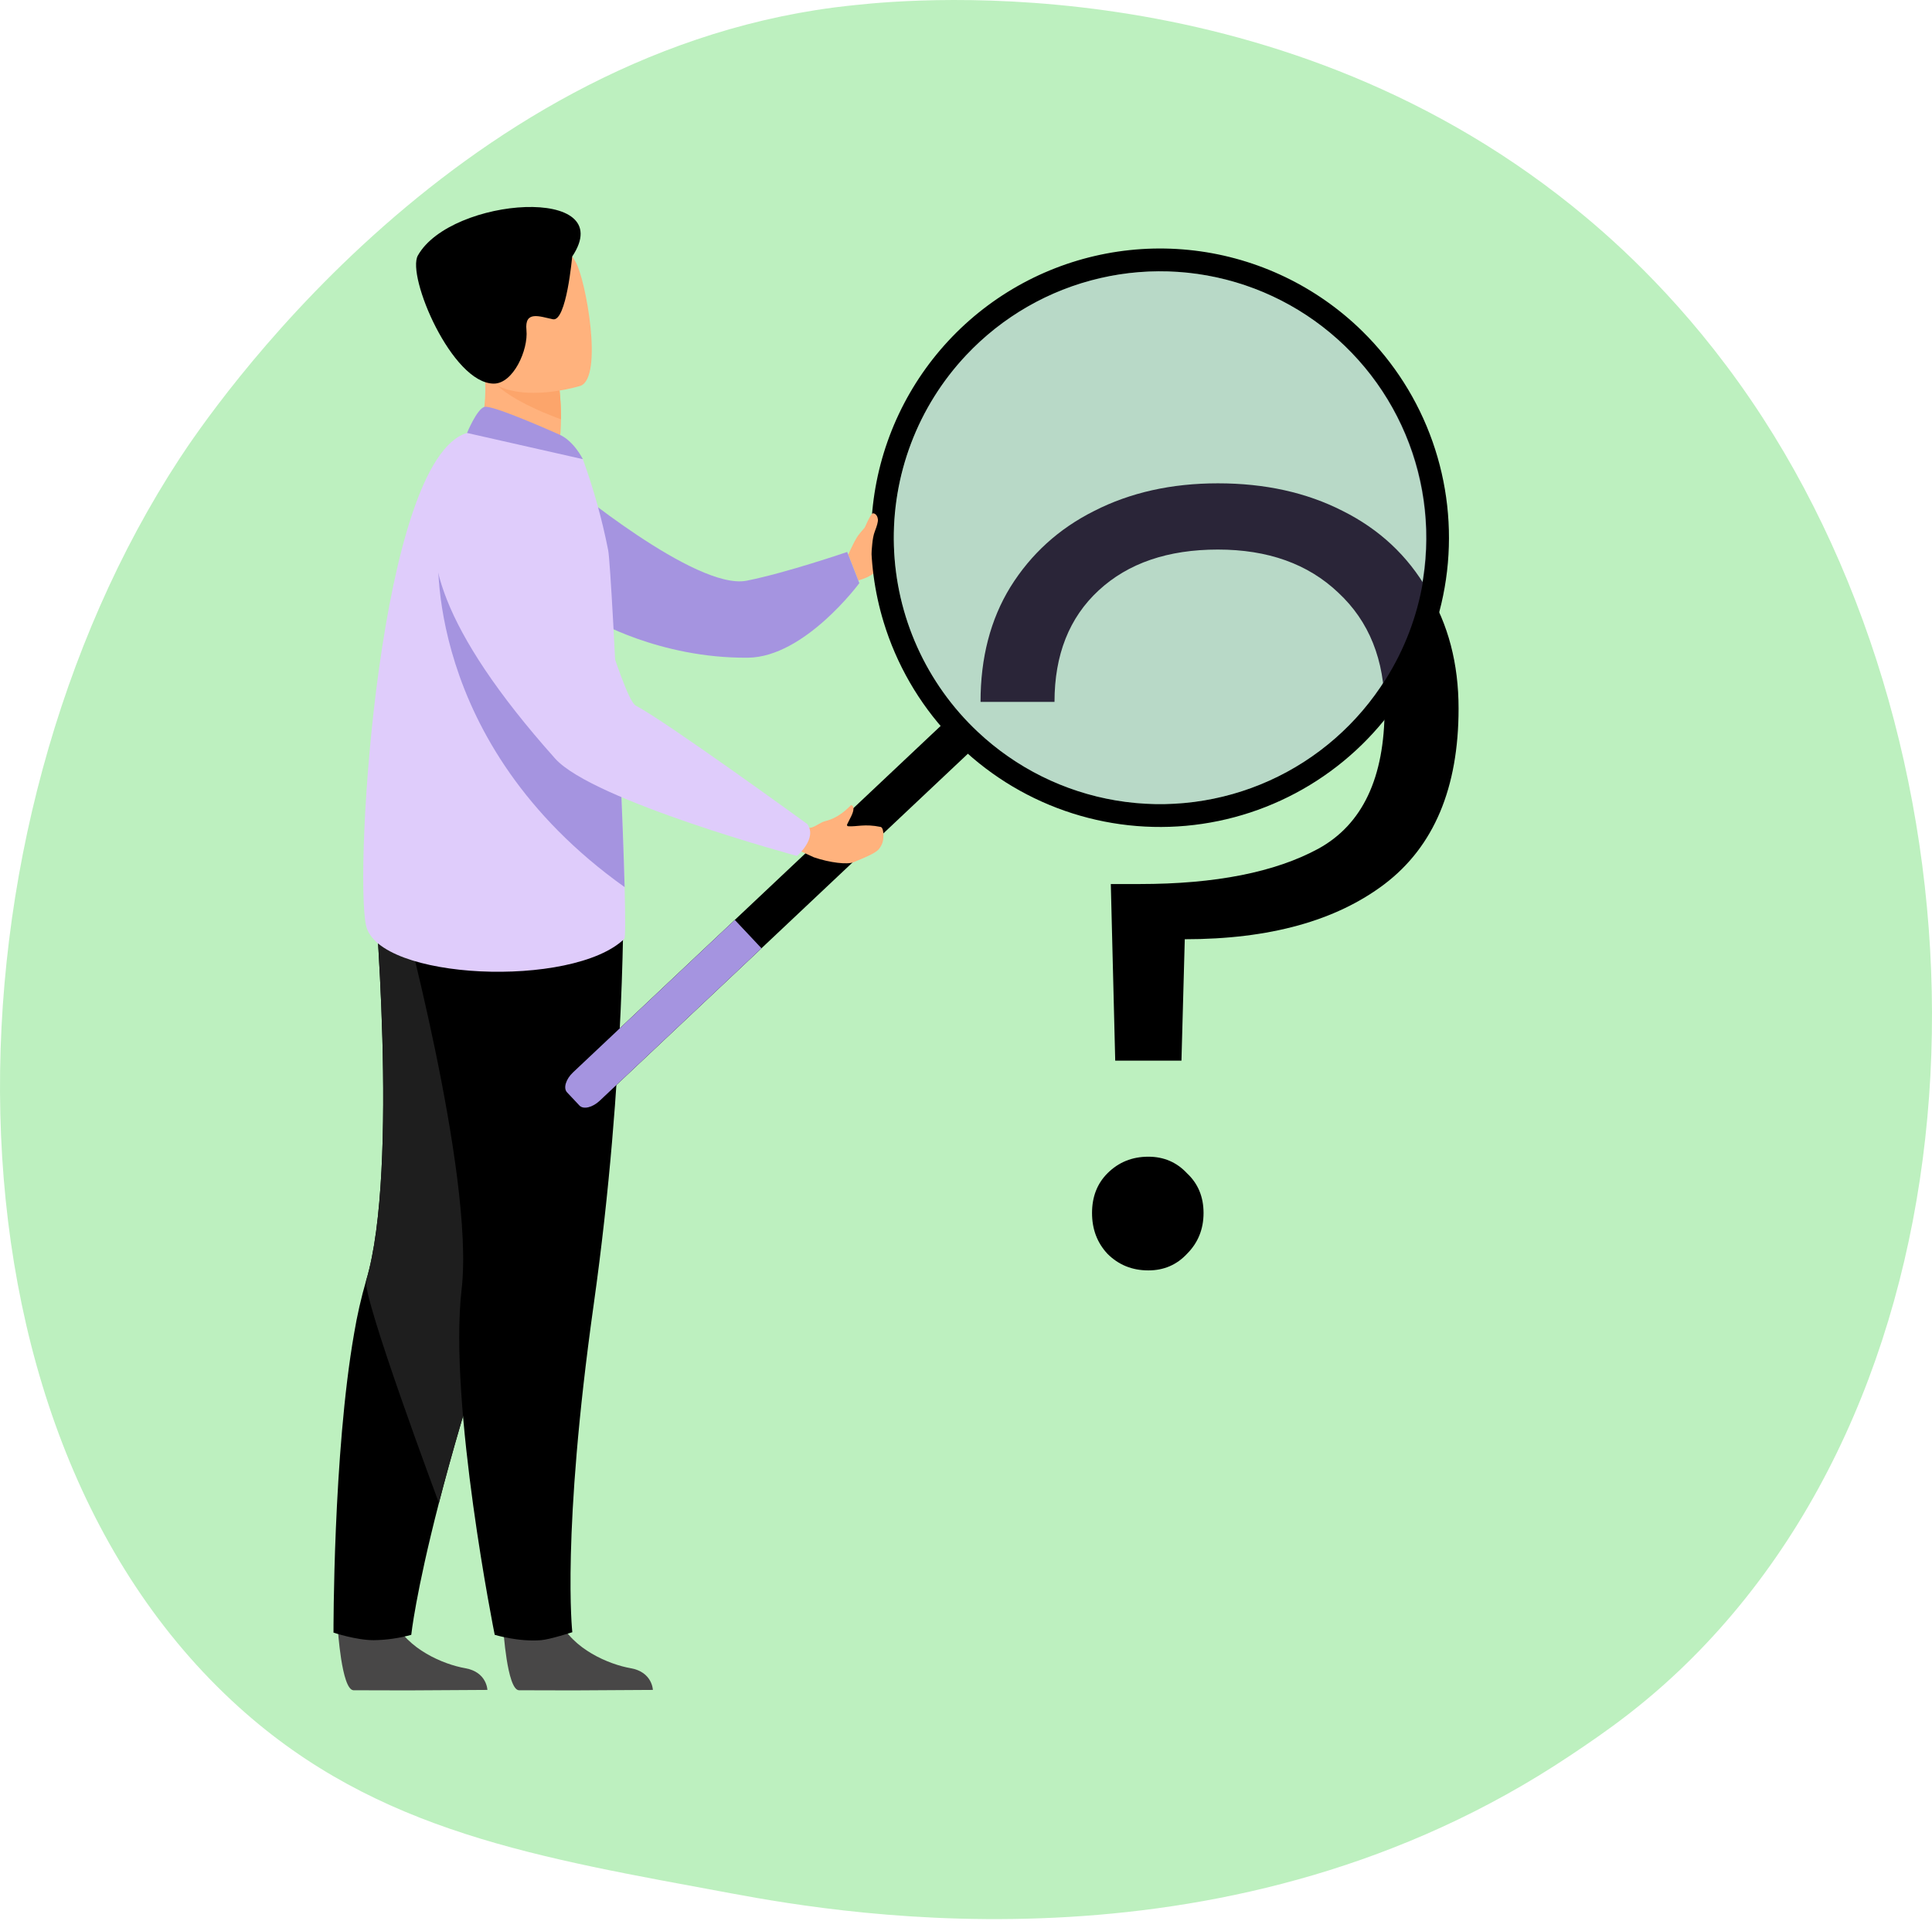
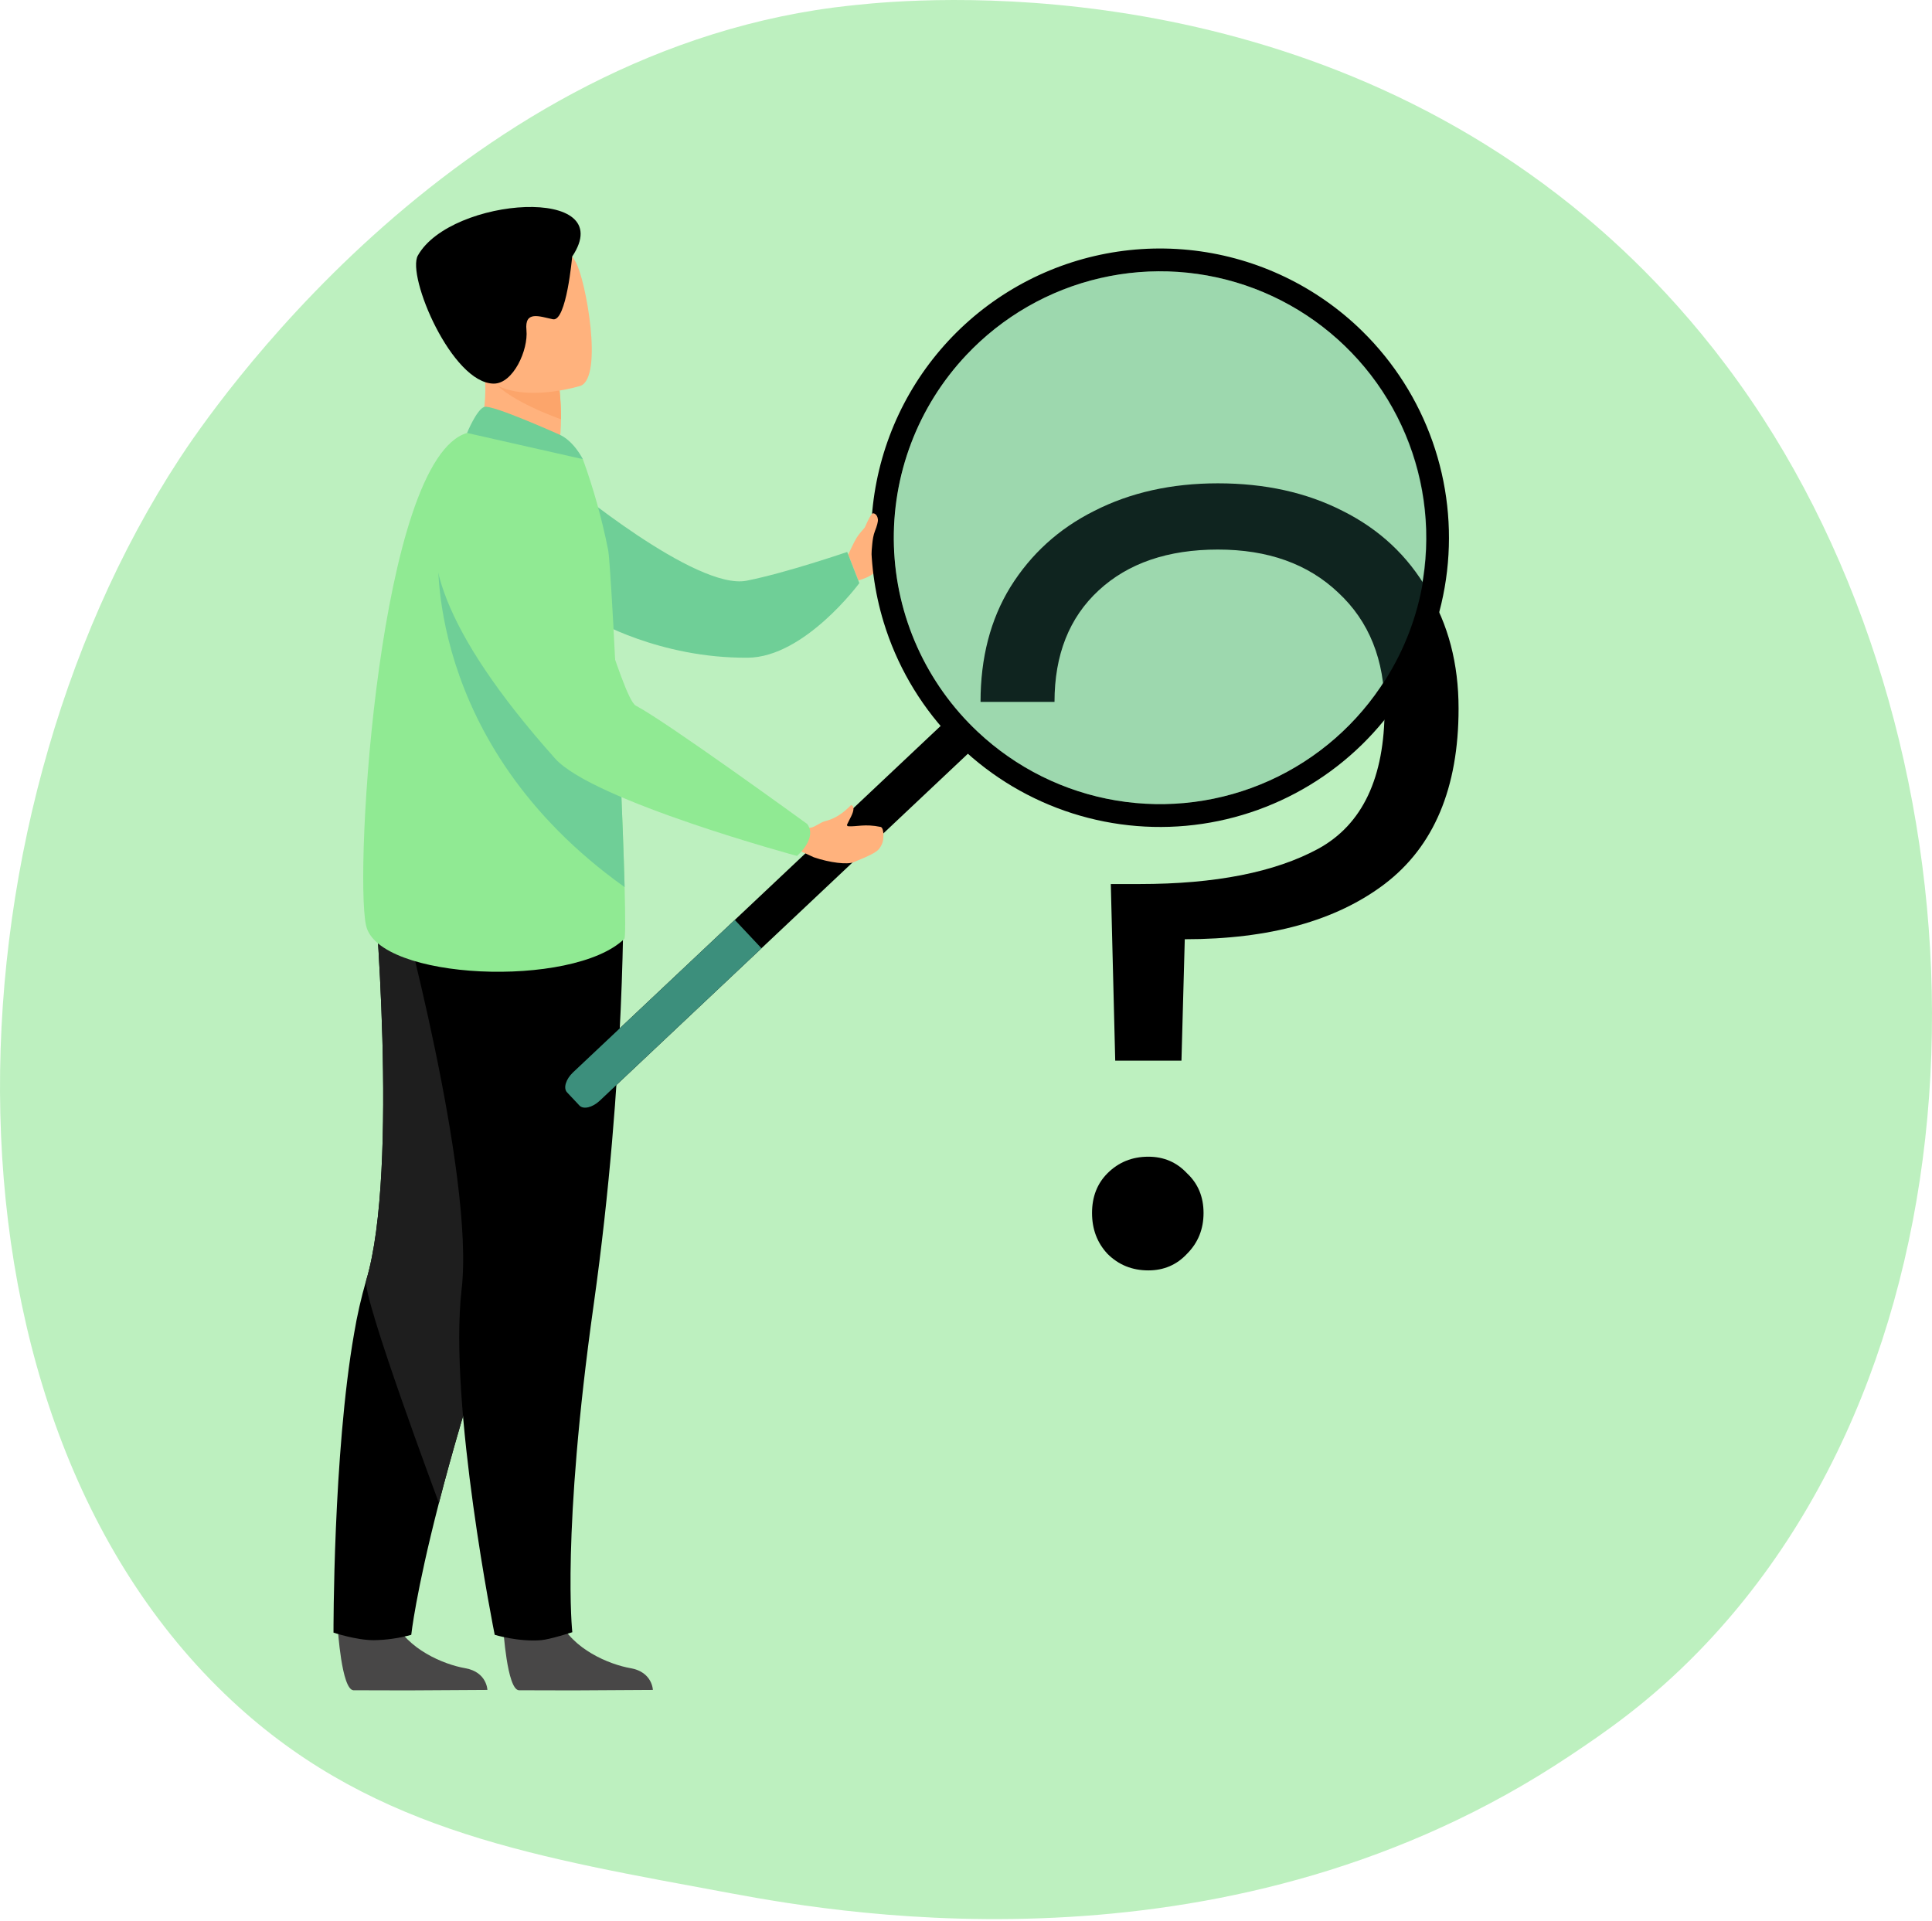
<svg xmlns="http://www.w3.org/2000/svg" width="168" height="167" viewBox="0 0 168 167" fill="none">
  <path d="M147.787 143.534C143.414 148.041 139.501 150.69 136.506 152.69C107.289 172.194 73.891 166.572 63.566 164.651C46.906 161.551 32.843 159.364 20.761 148.45C-6.694 123.65 -5.358 71.916 15.62 39.87C18.108 36.07 39.055 5.026 72.525 0.651C73.344 0.544 73.955 0.483 74.49 0.427C79.667 -0.122 111.753 -3.014 137.915 18.9C141.66 22.037 147.687 27.696 153.276 36.325C173.711 67.88 173.776 116.751 147.787 143.534Z" fill="#BDF0BF" />
  <path d="M73.76 48.234C73.76 48.234 74.203 47.235 74.491 46.762C74.779 46.288 76.007 44.902 76.216 45.215C76.426 45.529 77.262 47.642 76.817 48.234C76.373 48.826 76.846 49.855 74.637 50.478L73.76 48.234Z" fill="#FFB27D" />
-   <path d="M49.207 41.924C49.207 41.924 60.517 51.375 64.927 50.5C68.375 49.816 73.668 48 73.668 48L74.726 50.71C74.726 50.71 69.98 57.155 65.032 57.197C57.297 57.263 51.583 53.845 51.583 53.845L49.207 41.924Z" fill="#a594e0" />
+   <path d="M49.207 41.924C49.207 41.924 60.517 51.375 64.927 50.5C68.375 49.816 73.668 48 73.668 48L74.726 50.71C74.726 50.71 69.98 57.155 65.032 57.197C57.297 57.263 51.583 53.845 51.583 53.845L49.207 41.924Z" fill="#6FCF97" />
  <path d="M29.373 141.612C29.373 141.612 29.702 146.914 30.726 146.991C30.862 147.001 35.923 147.001 35.923 147.001L42.383 146.963C42.383 146.963 42.341 145.405 40.453 145.075C38.564 144.746 35.403 143.417 34.26 140.919C33.056 138.29 29.373 141.612 29.373 141.612Z" fill="#484747" />
  <path d="M29 141.98C29 141.98 30.964 142.638 32.497 142.638C33.601 142.624 34.698 142.467 35.762 142.172C35.762 142.172 36.132 138.592 38.166 130.705C39.233 126.571 40.756 121.256 42.923 114.651C48.916 96.398 50.738 85.72 50.904 84.709C50.913 84.656 50.917 84.629 50.917 84.629L50.897 84.62L32.475 76.522C32.475 76.522 34.752 101.679 31.846 111.336C31.405 112.856 31.053 114.401 30.792 115.962C28.957 126.451 29 141.98 29 141.98Z" fill="black" />
  <path d="M38.166 130.705C39.232 126.571 40.756 121.256 42.923 114.651C48.915 96.398 50.737 85.72 50.904 84.709C50.902 84.678 50.9 84.65 50.897 84.62L32.474 76.522C32.474 76.522 34.751 101.679 31.846 111.336C31.439 112.686 38.166 130.705 38.166 130.705Z" fill="#1E1E1E" />
  <path d="M43.762 141.612C43.762 141.612 44.09 146.914 45.115 146.991C45.251 147.001 50.312 147.001 50.312 147.001L56.772 146.963C56.772 146.963 56.73 145.405 54.841 145.075C52.953 144.746 49.792 143.417 48.648 140.919C47.445 138.29 43.762 141.612 43.762 141.612Z" fill="#484747" />
  <path d="M54.206 77.115C54.206 77.115 54.446 93.417 51.628 113.434C48.811 133.45 49.766 141.945 49.766 141.945C49.766 141.945 47.83 142.573 47.049 142.637C45.059 142.799 43.018 142.17 43.018 142.17C43.018 142.17 38.985 122.147 40.141 112.128C41.297 102.109 34.619 77.751 34.619 77.751L54.206 77.115Z" fill="black" />
  <path d="M41.143 38.966L44.739 41.327L48.014 40.4C48.613 39.544 48.772 37.896 48.78 36.468C48.784 35.594 48.741 34.72 48.652 33.85L43.8 31.707L41.99 30.908C41.995 30.936 42.131 32.396 42.15 32.609C42.488 36.394 41.143 38.966 41.143 38.966Z" fill="#FFB27D" />
-   <path d="M54.289 81.648C49.813 85.974 32.873 85.246 31.829 80.48C30.784 75.713 32.967 39.902 40.613 37.652C42.2 37.185 50.682 39.93 50.682 39.93C51.618 42.511 52.355 45.16 52.886 47.854C53.056 48.718 53.55 57.869 53.92 66.431C54.093 70.435 54.239 74.311 54.314 77.149C54.382 79.806 54.385 81.553 54.289 81.648Z" fill="#dfccfb" />
+   <path d="M54.289 81.648C49.813 85.974 32.873 85.246 31.829 80.48C30.784 75.713 32.967 39.902 40.613 37.652C42.2 37.185 50.682 39.93 50.682 39.93C51.618 42.511 52.355 45.16 52.886 47.854C53.056 48.718 53.55 57.869 53.92 66.431C54.093 70.435 54.239 74.311 54.314 77.149C54.382 79.806 54.385 81.553 54.289 81.648Z" fill="#90EA93" />
  <path d="M42.513 32.676C43.498 34.342 46.951 35.8 48.781 36.468C48.785 35.594 48.742 34.72 48.652 33.85L43.8 31.706C42.728 31.692 42.075 31.932 42.513 32.676Z" fill="#FCA56B" />
  <path d="M50.482 33.554C50.482 33.554 42.665 35.996 41.221 31.099C39.777 26.201 37.796 23.218 42.726 21.453C47.656 19.687 49.181 21.268 50.06 22.785C50.94 24.303 52.478 32.793 50.482 33.554Z" fill="#FFB27D" />
  <path d="M49.754 22.313C49.754 22.313 49.256 28.012 48.078 27.764C46.901 27.517 45.605 26.988 45.778 28.706C45.951 30.423 44.633 33.368 42.935 33.361C39.295 33.346 35.339 23.994 36.336 22.22C39.212 17.104 53.911 16.071 49.754 22.313Z" fill="black" />
-   <path d="M48.604 37.776C48.503 37.733 42.785 35.165 42.116 35.386C41.447 35.607 40.613 37.652 40.613 37.652L50.683 39.931C50.683 39.931 49.891 38.318 48.604 37.776Z" fill="#a594e0" />
+   <path d="M48.604 37.776C48.503 37.733 42.785 35.165 42.116 35.386C41.447 35.607 40.613 37.652 40.613 37.652L50.683 39.931C50.683 39.931 49.891 38.318 48.604 37.776Z" fill="#6FCF97" />
  <path d="M105.904 42.032C110 42.032 113.616 42.832 116.752 44.432C119.952 46.032 122.416 48.336 124.144 51.344C125.936 54.288 126.832 57.712 126.832 61.616C126.832 68.528 124.688 73.616 120.4 76.88C116.176 80.08 110.384 81.68 103.024 81.68L102.736 92.24H96.976L96.592 76.88H99.088C105.68 76.88 110.864 75.856 114.64 73.808C118.48 71.696 120.4 67.632 120.4 61.616C120.4 57.392 119.056 54.032 116.368 51.536C113.744 49.04 110.256 47.792 105.904 47.792C101.552 47.792 98.096 48.976 95.536 51.344C92.976 53.712 91.696 56.944 91.696 61.04H85.264C85.264 57.2 86.128 53.872 87.856 51.056C89.648 48.176 92.08 45.968 95.152 44.432C98.288 42.832 101.872 42.032 105.904 42.032ZM99.856 110.48C98.448 110.48 97.264 110 96.304 109.04C95.408 108.08 94.96 106.896 94.96 105.488C94.96 104.08 95.408 102.928 96.304 102.032C97.264 101.072 98.448 100.592 99.856 100.592C101.2 100.592 102.32 101.072 103.216 102.032C104.176 102.928 104.656 104.08 104.656 105.488C104.656 106.896 104.176 108.08 103.216 109.04C102.32 110 101.2 110.48 99.856 110.48Z" fill="black" />
  <path d="M84.206 65.509L52.149 95.725C51.521 96.317 50.728 96.506 50.388 96.144L49.306 94.993C48.966 94.631 49.202 93.851 49.83 93.258L81.887 63.044C82.516 62.452 83.308 62.263 83.648 62.624L84.73 63.775C85.07 64.137 84.834 64.917 84.206 65.509Z" fill="black" />
-   <path d="M66.216 82.466L52.149 95.725C51.521 96.317 50.728 96.505 50.388 96.144L49.306 94.993C48.966 94.631 49.202 93.85 49.83 93.258L63.897 80L66.216 82.466Z" fill="#a594e0" />
+   <path d="M66.216 82.466L52.149 95.725C51.521 96.317 50.728 96.505 50.388 96.144L49.306 94.993C48.966 94.631 49.202 93.85 49.83 93.258L63.897 80L66.216 82.466Z" fill="#3C8F7C" />
  <path d="M76.838 54.102C77.954 57.766 79.892 61.127 82.503 63.927C85.115 66.728 88.331 68.894 91.906 70.261C95.481 71.628 99.32 72.16 103.132 71.815C106.943 71.47 110.625 70.258 113.898 68.272C117.17 66.286 119.946 63.578 122.014 60.354C124.082 57.13 125.386 53.476 125.829 49.671C126.271 45.865 125.84 42.009 124.567 38.396C123.294 34.783 121.213 31.509 118.484 28.824C118.356 28.695 118.223 28.568 118.09 28.443C114.055 24.644 108.88 22.286 103.368 21.735C97.856 21.185 92.317 22.473 87.612 25.399C82.908 28.326 79.3 32.726 77.352 37.917C75.404 43.108 75.223 48.797 76.838 54.102H76.838ZM84.019 30.887C87.156 27.549 91.21 25.217 95.671 24.187C100.131 23.156 104.796 23.473 109.077 25.096C113.357 26.72 117.06 29.578 119.718 33.309C122.376 37.04 123.869 41.476 124.009 46.056C124.148 50.637 122.928 55.156 120.501 59.042C118.075 62.928 114.553 66.006 110.379 67.888C106.205 69.769 101.568 70.37 97.053 69.613C92.539 68.856 88.35 66.776 85.016 63.635C82.799 61.553 81.015 59.052 79.765 56.278C78.515 53.504 77.824 50.51 77.731 47.468C77.638 44.426 78.146 41.395 79.225 38.55C80.304 35.705 81.933 33.101 84.019 30.887Z" fill="black" />
  <g opacity="0.5">
-     <path opacity="0.5" d="M117.728 62.636C114.592 65.974 110.537 68.306 106.077 69.337C101.616 70.368 96.951 70.051 92.67 68.428C88.39 66.804 84.686 63.946 82.028 60.215C79.37 56.484 77.877 52.048 77.737 47.468C77.598 42.887 78.818 38.368 81.244 34.482C83.67 30.596 87.193 27.518 91.367 25.636C95.541 23.754 100.178 23.154 104.693 23.911C109.208 24.668 113.397 26.748 116.73 29.888C118.955 31.966 120.746 34.465 122.001 37.239C123.256 40.014 123.95 43.01 124.043 46.054C124.136 49.099 123.626 52.131 122.542 54.977C121.458 57.823 119.822 60.426 117.728 62.636Z" fill="#a594e0" />
+     <path opacity="0.5" d="M117.728 62.636C114.592 65.974 110.537 68.306 106.077 69.337C101.616 70.368 96.951 70.051 92.67 68.428C88.39 66.804 84.686 63.946 82.028 60.215C79.37 56.484 77.877 52.048 77.737 47.468C77.598 42.887 78.818 38.368 81.244 34.482C83.67 30.596 87.193 27.518 91.367 25.636C95.541 23.754 100.178 23.154 104.693 23.911C109.208 24.668 113.397 26.748 116.73 29.888C118.955 31.966 120.746 34.465 122.001 37.239C123.256 40.014 123.95 43.01 124.043 46.054C124.136 49.099 123.626 52.131 122.542 54.977C121.458 57.823 119.822 60.426 117.728 62.636Z" fill="#3C8F7C" />
  </g>
-   <path d="M54.315 77.148C36.651 64.549 38.12 47.734 38.12 47.734C44.576 51.379 50.982 59.439 53.921 66.43C54.094 70.434 54.24 74.31 54.315 77.148Z" fill="#a594e0" />
+   <path d="M54.315 77.148C36.651 64.549 38.12 47.734 38.12 47.734C44.576 51.379 50.982 59.439 53.921 66.43C54.094 70.434 54.24 74.31 54.315 77.148Z" fill="#6FCF97" />
  <path d="M71.747 71.41C72.993 71.122 73.829 70.18 74.003 70.015C74.003 70.015 74.534 70.051 73.916 71.186C73.864 71.28 73.749 71.524 73.663 71.697C73.655 71.713 73.651 71.731 73.652 71.749C73.652 71.767 73.657 71.785 73.667 71.801C73.676 71.816 73.689 71.829 73.704 71.839C73.719 71.848 73.737 71.854 73.755 71.855C74.474 71.91 75.196 71.625 76.581 71.914C76.772 71.954 76.828 72.412 76.82 72.607C76.808 72.938 76.832 73.308 76.448 73.815C76.225 74.11 75.603 74.427 74.216 74.985C73.688 75.198 72.178 75.038 70.763 74.551L69.632 74.027L69.983 71.923L70.266 71.982C70.718 72.077 71.277 71.526 71.747 71.41Z" fill="#FFB27D" />
-   <path d="M43.6 39.932C43.6 39.932 27.729 42.957 48.27 65.965C51.555 69.645 69.304 74.436 69.304 74.436C69.304 74.436 71.104 72.903 70.196 71.661C70.196 71.661 57.976 62.778 55.287 61.365C54.077 60.729 50.593 47.186 48.621 43.923C46.649 40.661 43.6 39.932 43.6 39.932Z" fill="#dfccfb" />
+   <path d="M43.6 39.932C43.6 39.932 27.729 42.957 48.27 65.965C51.555 69.645 69.304 74.436 69.304 74.436C69.304 74.436 71.104 72.903 70.196 71.661C70.196 71.661 57.976 62.778 55.287 61.365C54.077 60.729 50.593 47.186 48.621 43.923C46.649 40.661 43.6 39.932 43.6 39.932Z" fill="#90EA93" />
  <path d="M74.189 48.513C74.189 48.513 74.709 47.52 74.81 46.996C74.911 46.473 75.565 44.944 75.834 44.675C75.942 44.568 76.297 44.707 76.339 45.17C76.358 45.371 76.259 45.738 76.085 46.175C75.801 46.886 75.847 47.85 75.749 48.172C75.503 48.972 74.189 48.513 74.189 48.513Z" fill="#FFB27D" />
</svg>
